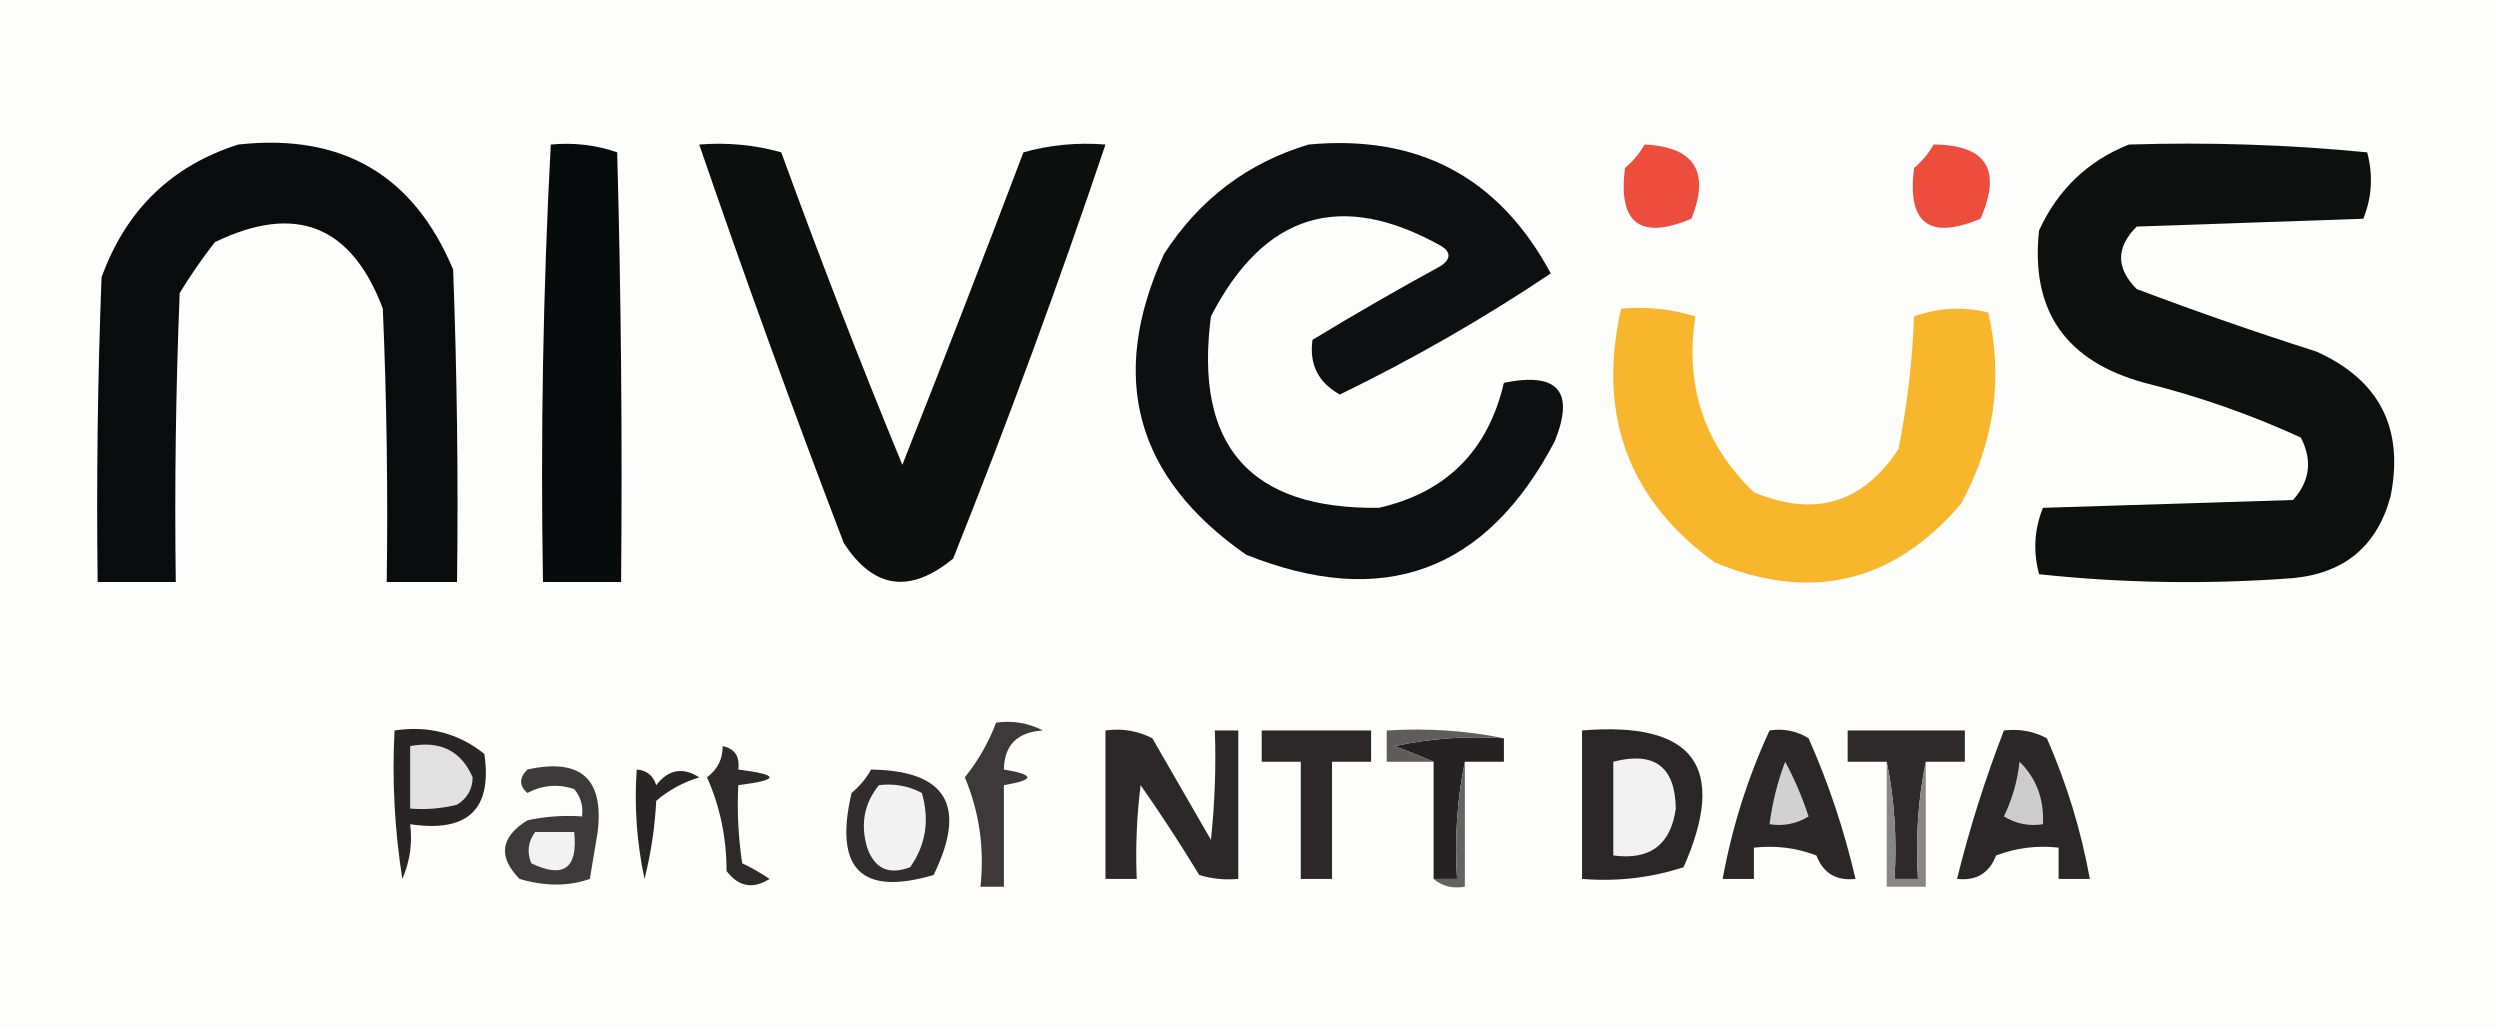
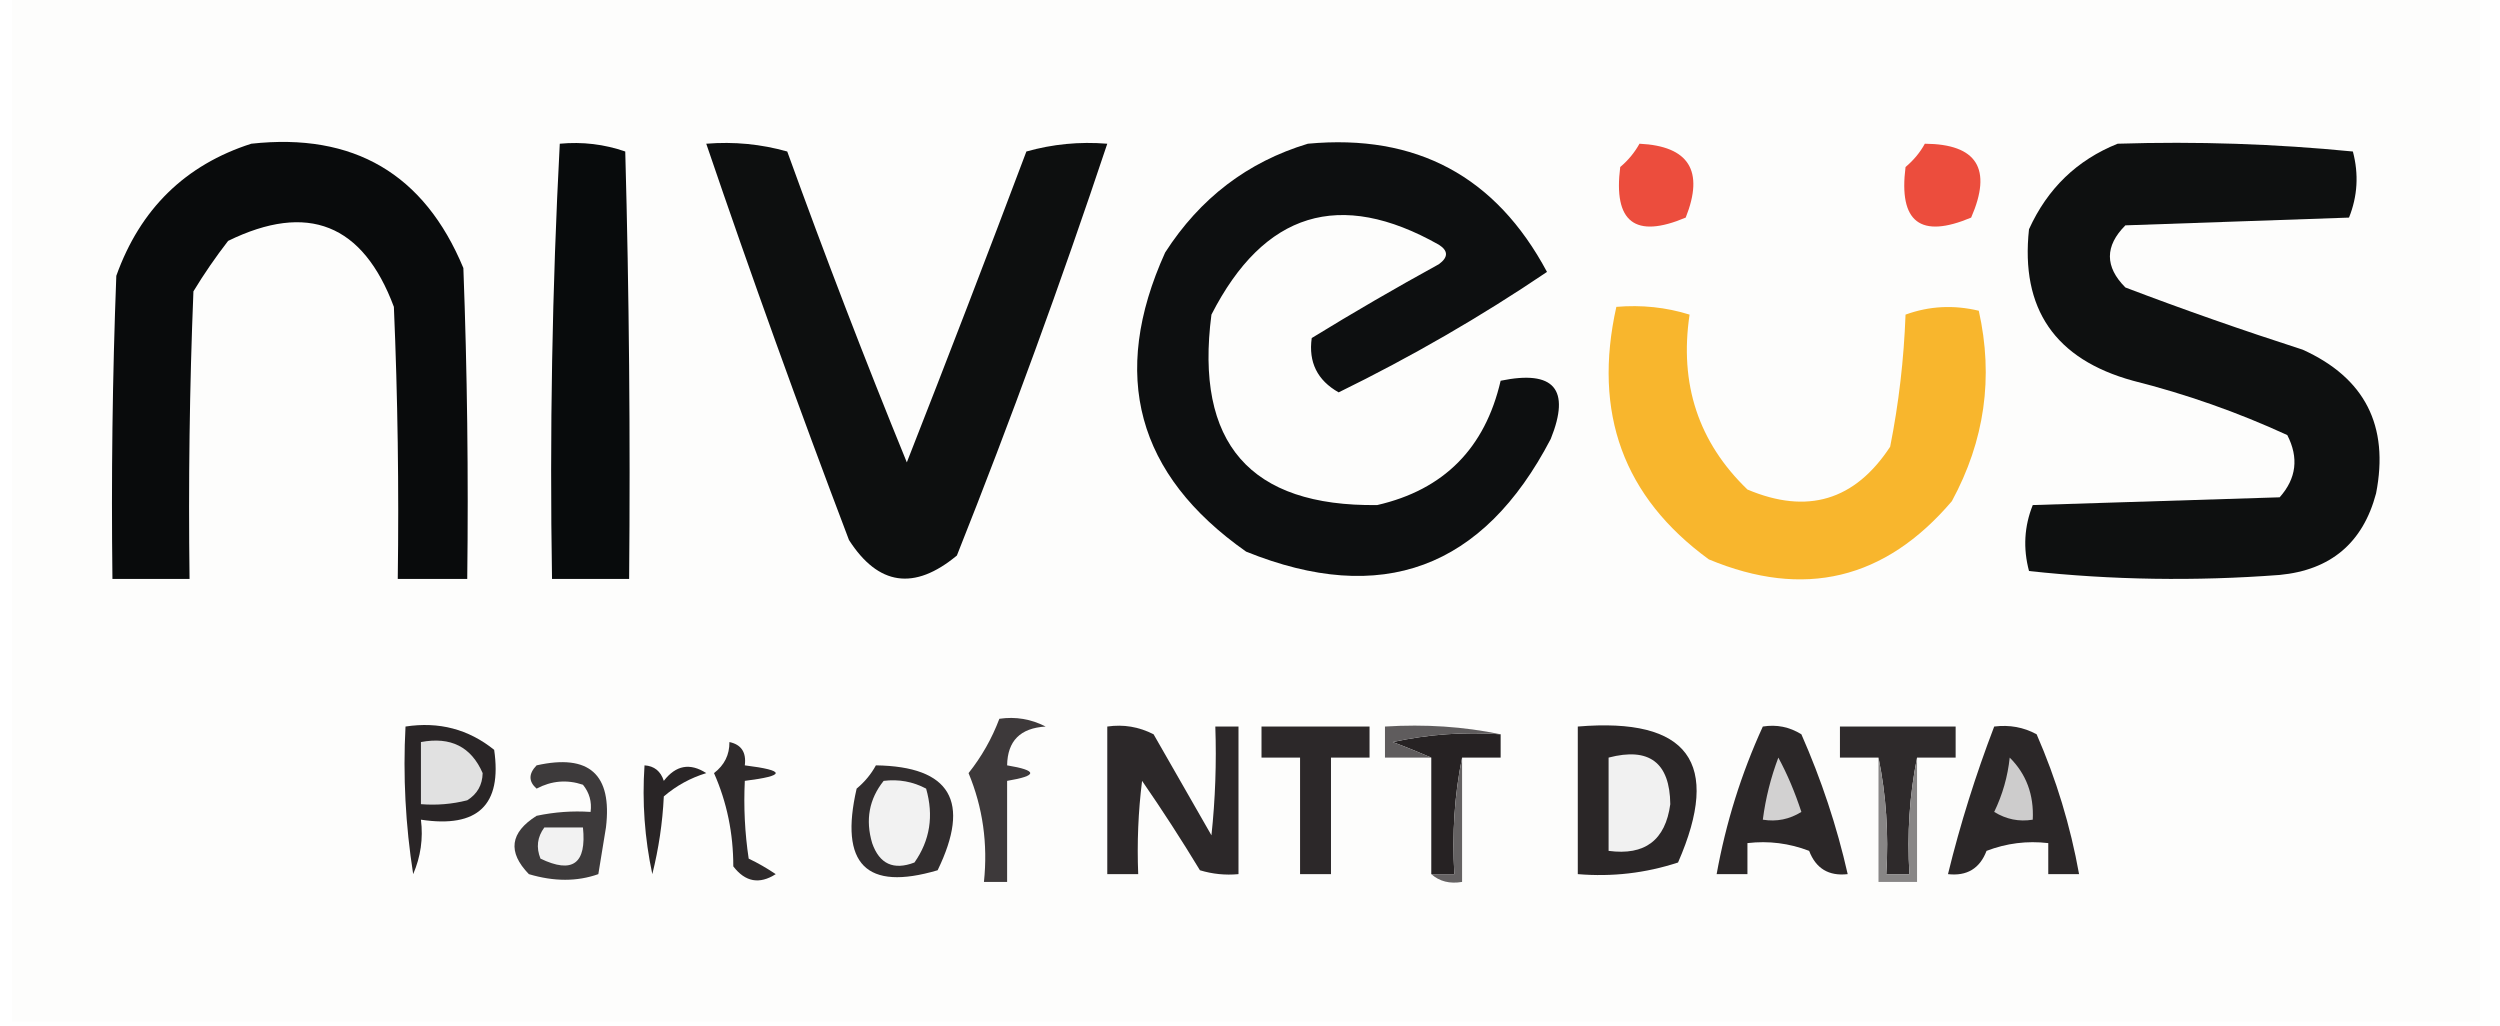
- <svg xmlns="http://www.w3.org/2000/svg" version="1.1" width="320px" height="132px" style="shape-rendering:geometricPrecision; text-rendering:geometricPrecision; image-rendering:optimizeQuality; fill-rule:evenodd; clip-rule:evenodd">
-   <g>
-     <path style="opacity:1" fill="#fdfdfc" d="M -0.5,-0.5 C 106.167,-0.5 212.833,-0.5 319.5,-0.5C 319.5,43.5 319.5,87.5 319.5,131.5C 212.833,131.5 106.167,131.5 -0.5,131.5C -0.5,87.5 -0.5,43.5 -0.5,-0.5 Z" />
-   </g>
-   <g>
-     <path style="opacity:1" fill="#090b0c" d="M 30.5,18.5 C 43.776,17.047 52.942,22.38 58,34.5C 58.5,47.829 58.667,61.163 58.5,74.5C 55.5,74.5 52.5,74.5 49.5,74.5C 49.666,62.829 49.5,51.162 49,39.5C 44.984,28.826 37.817,25.993 27.5,31C 25.877,33.08 24.377,35.246 23,37.5C 22.5,49.829 22.334,62.162 22.5,74.5C 19.167,74.5 15.833,74.5 12.5,74.5C 12.333,61.496 12.5,48.496 13,35.5C 16.11,26.889 21.943,21.222 30.5,18.5 Z" />
-   </g>
-   <g>
-     <path style="opacity:1" fill="#080b0c" d="M 70.5,18.5 C 73.448,18.223 76.281,18.556 79,19.5C 79.5,37.83 79.667,56.164 79.5,74.5C 76.167,74.5 72.833,74.5 69.5,74.5C 69.18,55.757 69.513,37.09 70.5,18.5 Z" />
-   </g>
-   <g>
-     <path style="opacity:1" fill="#0d0f0f" d="M 89.5,18.5 C 93.106,18.211 96.606,18.544 100,19.5C 104.895,32.953 110.061,46.286 115.5,59.5C 120.762,46.216 125.929,32.882 131,19.5C 134.394,18.544 137.894,18.211 141.5,18.5C 135.502,36.324 129.002,53.99 122,71.5C 116.471,76.044 111.804,75.377 108,69.5C 101.527,52.579 95.361,35.579 89.5,18.5 Z" />
-   </g>
-   <g>
-     <path style="opacity:1" fill="#0d0f10" d="M 167.5,18.5 C 181.557,17.193 191.891,22.693 198.5,35C 189.881,40.775 180.881,45.942 171.5,50.5C 168.728,48.956 167.561,46.623 168,43.5C 173.418,40.207 178.918,37.04 184.5,34C 185.711,33.107 185.711,32.274 184.5,31.5C 171.636,24.287 161.802,27.287 155,40.5C 152.832,57.047 159.999,65.214 176.5,65C 185.131,63.036 190.464,57.702 192.5,49C 199.426,47.586 201.593,50.086 199,56.5C 190.222,73.204 177.055,78.038 159.5,71C 145.307,61.106 141.807,48.273 149,32.5C 153.526,25.505 159.693,20.839 167.5,18.5 Z" />
-   </g>
-   <g>
-     <path style="opacity:1" fill="#ec4d3d" d="M 210.5,18.5 C 216.908,18.81 218.908,21.976 216.5,28C 209.922,30.757 207.089,28.59 208,21.5C 209.045,20.627 209.878,19.627 210.5,18.5 Z" />
-   </g>
-   <g>
-     <path style="opacity:1" fill="#ec4d3d" d="M 247.5,18.5 C 254.263,18.547 256.263,21.714 253.5,28C 246.922,30.757 244.089,28.59 245,21.5C 246.045,20.627 246.878,19.627 247.5,18.5 Z" />
-   </g>
-   <g>
-     <path style="opacity:1" fill="#0e1010" d="M 272.5,18.5 C 282.749,18.181 292.916,18.514 303,19.5C 303.777,22.429 303.61,25.263 302.5,28C 292.833,28.333 283.167,28.667 273.5,29C 270.833,31.667 270.833,34.333 273.5,37C 281.081,39.86 288.747,42.527 296.5,45C 304.564,48.629 307.731,54.795 306,63.5C 304.298,69.864 300.132,73.364 293.5,74C 282.59,74.82 271.757,74.653 261,73.5C 260.223,70.571 260.39,67.737 261.5,65C 272.167,64.667 282.833,64.333 293.5,64C 295.68,61.582 296.013,58.916 294.5,56C 288.065,53.056 281.399,50.723 274.5,49C 264.387,46.243 259.887,39.743 261,29.5C 263.412,24.252 267.246,20.586 272.5,18.5 Z" />
-   </g>
-   <g>
-     <path style="opacity:1" fill="#f8b62d" d="M 207.5,39.5 C 210.777,39.216 213.943,39.55 217,40.5C 215.644,49.427 218.144,56.927 224.5,63C 232.255,66.259 238.422,64.426 243,57.5C 244.124,51.897 244.79,46.231 245,40.5C 248.073,39.383 251.24,39.217 254.5,40C 256.428,48.558 255.262,56.725 251,64.5C 242.342,74.606 231.842,77.106 219.5,72C 208.425,63.98 204.425,53.147 207.5,39.5 Z" />
-   </g>
-   <g>
-     <path style="opacity:1" fill="#3d393a" d="M 127.5,92.5 C 129.604,92.201 131.604,92.534 133.5,93.5C 130.215,93.698 128.548,95.365 128.5,98.5C 132.5,99.167 132.5,99.833 128.5,100.5C 128.5,104.833 128.5,109.167 128.5,113.5C 127.5,113.5 126.5,113.5 125.5,113.5C 126.026,108.588 125.359,103.922 123.5,99.5C 125.208,97.367 126.542,95.034 127.5,92.5 Z" />
-   </g>
-   <g>
-     <path style="opacity:1" fill="#292526" d="M 50.5,93.5 C 54.839,92.846 58.673,93.846 62,96.5C 63.037,103.605 59.87,106.605 52.5,105.5C 52.808,107.924 52.474,110.257 51.5,112.5C 50.504,106.202 50.17,99.868 50.5,93.5 Z" />
-   </g>
-   <g>
-     <path style="opacity:1" fill="#2c2829" d="M 141.5,93.5 C 143.604,93.201 145.604,93.534 147.5,94.5C 150,98.833 152.5,103.167 155,107.5C 155.499,102.845 155.666,98.178 155.5,93.5C 156.5,93.5 157.5,93.5 158.5,93.5C 158.5,99.833 158.5,106.167 158.5,112.5C 156.801,112.66 155.134,112.494 153.5,112C 151.124,108.081 148.624,104.248 146,100.5C 145.501,104.486 145.334,108.486 145.5,112.5C 144.167,112.5 142.833,112.5 141.5,112.5C 141.5,106.167 141.5,99.833 141.5,93.5 Z" />
-   </g>
-   <g>
-     <path style="opacity:1" fill="#2c2829" d="M 161.5,93.5 C 166.167,93.5 170.833,93.5 175.5,93.5C 175.5,94.833 175.5,96.167 175.5,97.5C 173.833,97.5 172.167,97.5 170.5,97.5C 170.5,102.5 170.5,107.5 170.5,112.5C 169.167,112.5 167.833,112.5 166.5,112.5C 166.5,107.5 166.5,102.5 166.5,97.5C 164.833,97.5 163.167,97.5 161.5,97.5C 161.5,96.167 161.5,94.833 161.5,93.5 Z" />
-   </g>
-   <g>
-     <path style="opacity:1" fill="#262223" d="M 192.5,94.5 C 192.5,95.5 192.5,96.5 192.5,97.5C 190.833,97.5 189.167,97.5 187.5,97.5C 186.513,102.305 186.179,107.305 186.5,112.5C 185.5,112.5 184.5,112.5 183.5,112.5C 183.5,107.5 183.5,102.5 183.5,97.5C 181.958,96.837 180.291,96.17 178.5,95.5C 183.12,94.507 187.786,94.173 192.5,94.5 Z" />
-   </g>
-   <g>
-     <path style="opacity:1" fill="#2a2627" d="M 202.5,93.5 C 216.836,92.307 221.17,98.141 215.5,111C 211.3,112.367 206.967,112.867 202.5,112.5C 202.5,106.167 202.5,99.833 202.5,93.5 Z" />
-   </g>
-   <g>
-     <path style="opacity:1" fill="#2b2728" d="M 226.5,93.5 C 228.288,93.215 229.955,93.548 231.5,94.5C 234.08,100.323 236.08,106.323 237.5,112.5C 235.042,112.773 233.375,111.773 232.5,109.5C 229.914,108.52 227.247,108.187 224.5,108.5C 224.5,109.833 224.5,111.167 224.5,112.5C 223.167,112.5 221.833,112.5 220.5,112.5C 221.7,105.902 223.7,99.569 226.5,93.5 Z" />
-   </g>
-   <g>
-     <path style="opacity:1" fill="#2e2a2b" d="M 246.5,97.5 C 245.513,102.305 245.179,107.305 245.5,112.5C 244.5,112.5 243.5,112.5 242.5,112.5C 242.821,107.305 242.487,102.305 241.5,97.5C 239.833,97.5 238.167,97.5 236.5,97.5C 236.5,96.167 236.5,94.833 236.5,93.5C 241.5,93.5 246.5,93.5 251.5,93.5C 251.5,94.833 251.5,96.167 251.5,97.5C 249.833,97.5 248.167,97.5 246.5,97.5 Z" />
-   </g>
-   <g>
-     <path style="opacity:1" fill="#2b2728" d="M 256.5,93.5 C 258.467,93.261 260.301,93.594 262,94.5C 264.546,100.303 266.379,106.303 267.5,112.5C 266.167,112.5 264.833,112.5 263.5,112.5C 263.5,111.167 263.5,109.833 263.5,108.5C 260.753,108.187 258.086,108.52 255.5,109.5C 254.625,111.773 252.958,112.773 250.5,112.5C 252.1,106.034 254.1,99.701 256.5,93.5 Z" />
-   </g>
-   <g>
-     <path style="opacity:1" fill="#2e2a2b" d="M 92.5,95.5 C 94.048,95.821 94.715,96.821 94.5,98.5C 99.833,99.167 99.833,99.833 94.5,100.5C 94.335,103.85 94.502,107.183 95,110.5C 96.205,111.071 97.372,111.738 98.5,112.5C 96.389,113.848 94.555,113.515 93,111.5C 93.003,107.258 92.17,103.258 90.5,99.5C 91.853,98.476 92.52,97.143 92.5,95.5 Z" />
-   </g>
-   <g>
-     <path style="opacity:1" fill="#e1e1e1" d="M 52.5,95.5 C 56.367,94.775 59.034,96.108 60.5,99.5C 60.471,101.029 59.804,102.196 58.5,103C 56.527,103.495 54.527,103.662 52.5,103.5C 52.5,100.833 52.5,98.167 52.5,95.5 Z" />
-   </g>
-   <g>
-     <path style="opacity:1" fill="#5f5c5d" d="M 192.5,94.5 C 187.786,94.173 183.12,94.507 178.5,95.5C 180.291,96.17 181.958,96.837 183.5,97.5C 181.5,97.5 179.5,97.5 177.5,97.5C 177.5,96.167 177.5,94.833 177.5,93.5C 182.695,93.18 187.695,93.513 192.5,94.5 Z" />
-   </g>
-   <g>
-     <path style="opacity:1" fill="#656263" d="M 187.5,97.5 C 187.5,102.833 187.5,108.167 187.5,113.5C 185.901,113.768 184.568,113.434 183.5,112.5C 184.5,112.5 185.5,112.5 186.5,112.5C 186.179,107.305 186.513,102.305 187.5,97.5 Z" />
-   </g>
-   <g>
-     <path style="opacity:1" fill="#f1f1f1" d="M 206.5,97.5 C 211.768,96.139 214.434,98.139 214.5,103.5C 213.863,108.131 211.196,110.131 206.5,109.5C 206.5,105.5 206.5,101.5 206.5,97.5 Z" />
-   </g>
-   <g>
-     <path style="opacity:1" fill="#888686" d="M 241.5,97.5 C 242.487,102.305 242.821,107.305 242.5,112.5C 243.5,112.5 244.5,112.5 245.5,112.5C 245.179,107.305 245.513,102.305 246.5,97.5C 246.5,102.833 246.5,108.167 246.5,113.5C 244.833,113.5 243.167,113.5 241.5,113.5C 241.5,108.167 241.5,102.833 241.5,97.5 Z" />
-   </g>
-   <g>
-     <path style="opacity:1" fill="#292526" d="M 81.5,98.5 C 82.75,98.577 83.583,99.244 84,100.5C 85.555,98.485 87.389,98.151 89.5,99.5C 87.433,100.134 85.6,101.134 84,102.5C 83.824,105.882 83.324,109.215 82.5,112.5C 81.507,107.88 81.173,103.214 81.5,98.5 Z" />
-   </g>
-   <g>
-     <path style="opacity:1" fill="#d2d1d1" d="M 228.5,97.5 C 229.67,99.65 230.67,101.984 231.5,104.5C 229.955,105.452 228.288,105.785 226.5,105.5C 226.858,102.733 227.525,100.067 228.5,97.5 Z" />
-   </g>
-   <g>
-     <path style="opacity:1" fill="#cdcccc" d="M 258.5,97.5 C 260.655,99.617 261.655,102.284 261.5,105.5C 259.712,105.785 258.045,105.452 256.5,104.5C 257.577,102.271 258.244,99.937 258.5,97.5 Z" />
-   </g>
-   <g>
-     <path style="opacity:1" fill="#312d2e" d="M 111.5,98.5 C 121.163,98.646 123.83,103.146 119.5,112C 110.233,114.729 106.733,111.229 109,101.5C 110.045,100.627 110.878,99.627 111.5,98.5 Z" />
-   </g>
-   <g>
-     <path style="opacity:1" fill="#f2f2f2" d="M 112.5,100.5 C 114.467,100.261 116.301,100.594 118,101.5C 119.004,104.993 118.504,108.159 116.5,111C 113.783,112.033 111.949,111.2 111,108.5C 110.109,105.502 110.609,102.836 112.5,100.5 Z" />
-   </g>
-   <g>
-     <path style="opacity:1" fill="#3d3a3b" d="M 67.5,98.5 C 74.323,96.993 77.323,99.66 76.5,106.5C 76.167,108.5 75.833,110.5 75.5,112.5C 72.764,113.465 69.764,113.465 66.5,112.5C 63.717,109.658 64.05,107.158 67.5,105C 69.81,104.503 72.143,104.337 74.5,104.5C 74.67,103.178 74.337,102.011 73.5,101C 71.433,100.313 69.433,100.48 67.5,101.5C 66.438,100.575 66.438,99.575 67.5,98.5 Z" />
-   </g>
-   <g>
-     <path style="opacity:1" fill="#f2f2f2" d="M 68.5,106.5 C 70.167,106.5 71.833,106.5 73.5,106.5C 73.985,111.159 72.152,112.492 68,110.5C 67.421,109.072 67.588,107.738 68.5,106.5 Z" />
+ <svg xmlns="http://www.w3.org/2000/svg" width="78px" height="32px" viewBox="0 0 77 32" version="1.1">
+   <g id="surface1">
+     <path style=" stroke:none;fill-rule:evenodd;fill:rgb(99.216%,99.216%,98.824%);fill-opacity:1;" d="M -0.121 -0.121 C 25.547 -0.121 51.215 -0.121 76.879 -0.121 C 76.879 10.547 76.879 21.211 76.879 31.879 C 51.215 31.879 25.547 31.879 -0.121 31.879 C -0.121 21.211 -0.121 10.547 -0.121 -0.121 Z M -0.121 -0.121 " />
+     <path style=" stroke:none;fill-rule:evenodd;fill:rgb(3.529%,4.314%,4.706%);fill-opacity:1;" d="M 7.34 4.484 C 10.535 4.133 12.738 5.426 13.957 8.363 C 14.078 11.594 14.117 14.828 14.078 18.062 C 13.355 18.062 12.633 18.062 11.91 18.062 C 11.949 15.23 11.91 12.402 11.789 9.574 C 10.824 6.988 9.102 6.301 6.617 7.516 C 6.227 8.02 5.867 8.543 5.535 9.09 C 5.414 12.078 5.375 15.07 5.414 18.062 C 4.613 18.062 3.809 18.062 3.008 18.062 C 2.969 14.906 3.008 11.758 3.129 8.605 C 3.875 6.52 5.281 5.145 7.34 4.484 Z M 7.34 4.484 " />
+     <path style=" stroke:none;fill-rule:evenodd;fill:rgb(3.137%,4.314%,4.706%);fill-opacity:1;" d="M 16.965 4.484 C 17.672 4.418 18.355 4.5 19.008 4.727 C 19.129 9.172 19.168 13.617 19.129 18.062 C 18.328 18.062 17.527 18.062 16.723 18.062 C 16.648 13.516 16.727 8.992 16.965 4.484 Z M 16.965 4.484 " />
+     <path style=" stroke:none;fill-rule:evenodd;fill:rgb(5.098%,5.882%,5.882%);fill-opacity:1;" d="M 21.535 4.484 C 22.402 4.414 23.246 4.496 24.062 4.727 C 25.242 7.988 26.484 11.223 27.793 14.426 C 29.059 11.203 30.301 7.973 31.523 4.727 C 32.34 4.496 33.18 4.414 34.047 4.484 C 32.605 8.805 31.043 13.09 29.355 17.332 C 28.027 18.434 26.902 18.273 25.988 16.848 C 24.43 12.746 22.945 8.625 21.535 4.484 Z M 21.535 4.484 " />
+     <path style=" stroke:none;fill-rule:evenodd;fill:rgb(5.098%,5.882%,6.275%);fill-opacity:1;" d="M 40.305 4.484 C 43.688 4.168 46.172 5.5 47.766 8.484 C 45.691 9.887 43.523 11.137 41.266 12.242 C 40.602 11.867 40.32 11.301 40.426 10.547 C 41.73 9.746 43.051 8.98 44.395 8.242 C 44.688 8.027 44.688 7.824 44.395 7.637 C 41.301 5.887 38.934 6.613 37.297 9.816 C 36.773 13.828 38.5 15.809 42.469 15.758 C 44.547 15.281 45.832 13.988 46.32 11.879 C 47.988 11.535 48.508 12.141 47.883 13.695 C 45.773 17.746 42.605 18.918 38.379 17.211 C 34.965 14.812 34.121 11.703 35.852 7.879 C 36.941 6.184 38.426 5.051 40.305 4.484 Z M 40.305 4.484 " />
+     <path style=" stroke:none;fill-rule:evenodd;fill:rgb(92.549%,30.196%,23.922%);fill-opacity:1;" d="M 50.652 4.484 C 52.195 4.559 52.676 5.328 52.094 6.789 C 50.512 7.457 49.832 6.93 50.051 5.211 C 50.301 5 50.5 4.758 50.652 4.484 Z M 50.652 4.484 " />
+     <path style=" stroke:none;fill-rule:evenodd;fill:rgb(92.549%,30.196%,23.922%);fill-opacity:1;" d="M 59.555 4.484 C 61.184 4.496 61.664 5.266 61 6.789 C 59.414 7.457 58.734 6.93 58.953 5.211 C 59.203 5 59.406 4.758 59.555 4.484 Z M 59.555 4.484 " />
+     <path style=" stroke:none;fill-rule:evenodd;fill:rgb(5.49%,6.275%,6.275%);fill-opacity:1;" d="M 65.57 4.484 C 68.035 4.406 70.484 4.488 72.91 4.727 C 73.098 5.438 73.055 6.125 72.789 6.789 C 70.465 6.867 68.137 6.949 65.812 7.031 C 65.168 7.676 65.168 8.324 65.812 8.969 C 67.637 9.664 69.48 10.309 71.344 10.91 C 73.285 11.789 74.047 13.285 73.633 15.395 C 73.223 16.938 72.219 17.785 70.625 17.938 C 68 18.137 65.391 18.098 62.805 17.816 C 62.617 17.109 62.656 16.422 62.922 15.758 C 65.488 15.676 68.059 15.598 70.625 15.516 C 71.148 14.93 71.227 14.281 70.863 13.574 C 69.316 12.863 67.711 12.297 66.051 11.879 C 63.617 11.211 62.535 9.633 62.805 7.152 C 63.383 5.879 64.305 4.992 65.57 4.484 Z M 65.57 4.484 " />
+     <path style=" stroke:none;fill-rule:evenodd;fill:rgb(97.255%,71.373%,17.647%);fill-opacity:1;" d="M 49.93 9.574 C 50.719 9.508 51.48 9.586 52.215 9.816 C 51.891 11.98 52.492 13.801 54.02 15.273 C 55.887 16.062 57.371 15.617 58.473 13.938 C 58.742 12.582 58.902 11.207 58.953 9.816 C 59.691 9.547 60.453 9.508 61.238 9.695 C 61.703 11.773 61.422 13.75 60.398 15.637 C 58.312 18.086 55.785 18.691 52.816 17.453 C 50.152 15.512 49.191 12.883 49.93 9.574 Z M 49.93 9.574 " />
+     <path style=" stroke:none;fill-rule:evenodd;fill:rgb(23.922%,22.353%,22.745%);fill-opacity:1;" d="M 30.68 22.426 C 31.188 22.352 31.668 22.434 32.125 22.668 C 31.332 22.715 30.934 23.117 30.922 23.879 C 31.883 24.039 31.883 24.203 30.922 24.363 C 30.922 25.414 30.922 26.465 30.922 27.516 C 30.68 27.516 30.438 27.516 30.199 27.516 C 30.324 26.324 30.164 25.191 29.719 24.121 C 30.129 23.605 30.449 23.039 30.68 22.426 Z M 30.68 22.426 " />
+     <path style=" stroke:none;fill-rule:evenodd;fill:rgb(16.078%,14.51%,14.902%);fill-opacity:1;" d="M 12.152 22.668 C 13.195 22.508 14.117 22.75 14.918 23.395 C 15.168 25.117 14.406 25.844 12.633 25.574 C 12.707 26.164 12.625 26.73 12.391 27.273 C 12.152 25.746 12.07 24.211 12.152 22.668 Z M 12.152 22.668 " />
+     <path style=" stroke:none;fill-rule:evenodd;fill:rgb(17.255%,15.686%,16.078%);fill-opacity:1;" d="M 34.047 22.668 C 34.555 22.594 35.035 22.676 35.492 22.91 C 36.094 23.961 36.695 25.012 37.297 26.062 C 37.418 24.934 37.457 23.801 37.418 22.668 C 37.656 22.668 37.898 22.668 38.141 22.668 C 38.141 24.203 38.141 25.738 38.141 27.273 C 37.73 27.312 37.328 27.27 36.938 27.152 C 36.363 26.203 35.762 25.273 35.133 24.363 C 35.012 25.328 34.973 26.301 35.012 27.273 C 34.691 27.273 34.371 27.273 34.047 27.273 C 34.047 25.738 34.047 24.203 34.047 22.668 Z M 34.047 22.668 " />
+     <path style=" stroke:none;fill-rule:evenodd;fill:rgb(17.255%,15.686%,16.078%);fill-opacity:1;" d="M 38.859 22.668 C 39.984 22.668 41.105 22.668 42.23 22.668 C 42.23 22.988 42.23 23.312 42.23 23.637 C 41.828 23.637 41.426 23.637 41.027 23.637 C 41.027 24.848 41.027 26.062 41.027 27.273 C 40.707 27.273 40.387 27.273 40.062 27.273 C 40.062 26.062 40.062 24.848 40.062 23.637 C 39.664 23.637 39.262 23.637 38.859 23.637 C 38.859 23.312 38.859 22.988 38.859 22.668 Z M 38.859 22.668 " />
+     <path style=" stroke:none;fill-rule:evenodd;fill:rgb(14.902%,13.333%,13.725%);fill-opacity:1;" d="M 46.32 22.91 C 46.32 23.152 46.32 23.395 46.32 23.637 C 45.918 23.637 45.52 23.637 45.117 23.637 C 44.879 24.801 44.801 26.012 44.875 27.273 C 44.637 27.273 44.395 27.273 44.156 27.273 C 44.156 26.062 44.156 24.848 44.156 23.637 C 43.785 23.477 43.383 23.312 42.953 23.152 C 44.062 22.91 45.188 22.828 46.32 22.91 Z M 46.32 22.91 " />
+     <path style=" stroke:none;fill-rule:evenodd;fill:rgb(16.471%,14.902%,15.294%);fill-opacity:1;" d="M 48.727 22.668 C 52.176 22.379 53.219 23.793 51.855 26.91 C 50.844 27.242 49.801 27.363 48.727 27.273 C 48.727 25.738 48.727 24.203 48.727 22.668 Z M 48.727 22.668 " />
+     <path style=" stroke:none;fill-rule:evenodd;fill:rgb(16.863%,15.294%,15.686%);fill-opacity:1;" d="M 54.5 22.668 C 54.934 22.598 55.332 22.68 55.703 22.91 C 56.324 24.32 56.809 25.773 57.148 27.273 C 56.559 27.34 56.156 27.098 55.945 26.547 C 55.324 26.309 54.68 26.227 54.02 26.305 C 54.02 26.625 54.02 26.949 54.02 27.273 C 53.699 27.273 53.379 27.273 53.059 27.273 C 53.348 25.672 53.828 24.137 54.5 22.668 Z M 54.5 22.668 " />
+     <path style=" stroke:none;fill-rule:evenodd;fill:rgb(18.039%,16.471%,16.863%);fill-opacity:1;" d="M 59.312 23.637 C 59.078 24.801 58.996 26.012 59.074 27.273 C 58.832 27.273 58.594 27.273 58.352 27.273 C 58.43 26.012 58.348 24.801 58.109 23.637 C 57.711 23.637 57.309 23.637 56.906 23.637 C 56.906 23.312 56.906 22.988 56.906 22.668 C 58.109 22.668 59.312 22.668 60.516 22.668 C 60.516 22.988 60.516 23.312 60.516 23.637 C 60.117 23.637 59.715 23.637 59.312 23.637 Z M 59.312 23.637 " />
+     <path style=" stroke:none;fill-rule:evenodd;fill:rgb(16.863%,15.294%,15.686%);fill-opacity:1;" d="M 61.719 22.668 C 62.195 22.609 62.637 22.688 63.043 22.91 C 63.656 24.316 64.098 25.77 64.367 27.273 C 64.047 27.273 63.727 27.273 63.406 27.273 C 63.406 26.949 63.406 26.625 63.406 26.305 C 62.742 26.227 62.102 26.309 61.48 26.547 C 61.27 27.098 60.867 27.34 60.277 27.273 C 60.66 25.707 61.145 24.168 61.719 22.668 Z M 61.719 22.668 " />
+     <path style=" stroke:none;fill-rule:evenodd;fill:rgb(18.039%,16.471%,16.863%);fill-opacity:1;" d="M 22.258 23.152 C 22.629 23.23 22.789 23.473 22.738 23.879 C 24.023 24.039 24.023 24.203 22.738 24.363 C 22.699 25.176 22.738 25.984 22.859 26.789 C 23.148 26.926 23.43 27.09 23.703 27.273 C 23.195 27.598 22.754 27.52 22.379 27.031 C 22.379 26 22.18 25.031 21.777 24.121 C 22.102 23.871 22.262 23.551 22.258 23.152 Z M 22.258 23.152 " />
+     <path style=" stroke:none;fill-rule:evenodd;fill:rgb(88.235%,88.235%,88.235%);fill-opacity:1;" d="M 12.633 23.152 C 13.562 22.977 14.203 23.301 14.559 24.121 C 14.551 24.492 14.391 24.773 14.078 24.969 C 13.602 25.09 13.121 25.129 12.633 25.09 C 12.633 24.445 12.633 23.797 12.633 23.152 Z M 12.633 23.152 " />
+     <path style=" stroke:none;fill-rule:evenodd;fill:rgb(37.255%,36.078%,36.471%);fill-opacity:1;" d="M 46.32 22.91 C 45.188 22.828 44.062 22.91 42.953 23.152 C 43.383 23.312 43.785 23.477 44.156 23.637 C 43.672 23.637 43.191 23.637 42.711 23.637 C 42.711 23.312 42.711 22.988 42.711 22.668 C 43.961 22.59 45.164 22.668 46.32 22.91 Z M 46.32 22.91 " />
+     <path style=" stroke:none;fill-rule:evenodd;fill:rgb(39.608%,38.431%,38.824%);fill-opacity:1;" d="M 45.117 23.637 C 45.117 24.93 45.117 26.223 45.117 27.516 C 44.734 27.582 44.41 27.5 44.156 27.273 C 44.395 27.273 44.637 27.273 44.875 27.273 C 44.801 26.012 44.879 24.801 45.117 23.637 Z M 45.117 23.637 " />
+     <path style=" stroke:none;fill-rule:evenodd;fill:rgb(94.51%,94.51%,94.51%);fill-opacity:1;" d="M 49.688 23.637 C 50.957 23.305 51.598 23.793 51.613 25.09 C 51.461 26.215 50.82 26.699 49.688 26.547 C 49.688 25.574 49.688 24.605 49.688 23.637 Z M 49.688 23.637 " />
+     <path style=" stroke:none;fill-rule:evenodd;fill:rgb(53.333%,52.549%,52.549%);fill-opacity:1;" d="M 58.109 23.637 C 58.348 24.801 58.43 26.012 58.352 27.273 C 58.594 27.273 58.832 27.273 59.074 27.273 C 58.996 26.012 59.078 24.801 59.312 23.637 C 59.312 24.93 59.312 26.223 59.312 27.516 C 58.914 27.516 58.512 27.516 58.109 27.516 C 58.109 26.223 58.109 24.93 58.109 23.637 Z M 58.109 23.637 " />
+     <path style=" stroke:none;fill-rule:evenodd;fill:rgb(16.078%,14.51%,14.902%);fill-opacity:1;" d="M 19.609 23.879 C 19.91 23.898 20.113 24.059 20.211 24.363 C 20.586 23.875 21.027 23.793 21.535 24.121 C 21.039 24.273 20.598 24.516 20.211 24.848 C 20.172 25.668 20.051 26.477 19.852 27.273 C 19.613 26.152 19.531 25.023 19.609 23.879 Z M 19.609 23.879 " />
+     <path style=" stroke:none;fill-rule:evenodd;fill:rgb(82.353%,81.961%,81.961%);fill-opacity:1;" d="M 54.984 23.637 C 55.266 24.156 55.504 24.723 55.703 25.332 C 55.332 25.562 54.934 25.645 54.5 25.574 C 54.586 24.906 54.75 24.258 54.984 23.637 Z M 54.984 23.637 " />
+     <path style=" stroke:none;fill-rule:evenodd;fill:rgb(80.392%,80%,80%);fill-opacity:1;" d="M 62.203 23.637 C 62.719 24.148 62.961 24.797 62.922 25.574 C 62.492 25.645 62.094 25.562 61.719 25.332 C 61.98 24.793 62.141 24.227 62.203 23.637 Z M 62.203 23.637 " />
+     <path style=" stroke:none;fill-rule:evenodd;fill:rgb(19.216%,17.647%,18.039%);fill-opacity:1;" d="M 26.828 23.879 C 29.156 23.914 29.797 25.004 28.754 27.152 C 26.523 27.812 25.684 26.965 26.227 24.605 C 26.48 24.395 26.68 24.152 26.828 23.879 Z M 26.828 23.879 " />
+     <path style=" stroke:none;fill-rule:evenodd;fill:rgb(94.902%,94.902%,94.902%);fill-opacity:1;" d="M 27.07 24.363 C 27.543 24.305 27.984 24.387 28.395 24.605 C 28.637 25.453 28.516 26.219 28.031 26.91 C 27.379 27.16 26.938 26.957 26.711 26.305 C 26.496 25.578 26.617 24.93 27.07 24.363 Z M 27.07 24.363 " />
+     <path style=" stroke:none;fill-rule:evenodd;fill:rgb(23.922%,22.745%,23.137%);fill-opacity:1;" d="M 16.242 23.879 C 17.883 23.512 18.605 24.16 18.406 25.816 C 18.328 26.305 18.246 26.789 18.168 27.273 C 17.508 27.508 16.785 27.508 16 27.273 C 15.332 26.582 15.41 25.977 16.242 25.453 C 16.797 25.336 17.359 25.293 17.926 25.332 C 17.969 25.012 17.887 24.73 17.688 24.484 C 17.188 24.316 16.707 24.359 16.242 24.605 C 15.988 24.383 15.988 24.141 16.242 23.879 Z M 16.242 23.879 " />
+     <path style=" stroke:none;fill-rule:evenodd;fill:rgb(94.902%,94.902%,94.902%);fill-opacity:1;" d="M 16.484 25.816 C 16.883 25.816 17.285 25.816 17.688 25.816 C 17.805 26.949 17.363 27.27 16.363 26.789 C 16.223 26.441 16.262 26.117 16.484 25.816 Z M 16.484 25.816 " />
  </g>
</svg>
